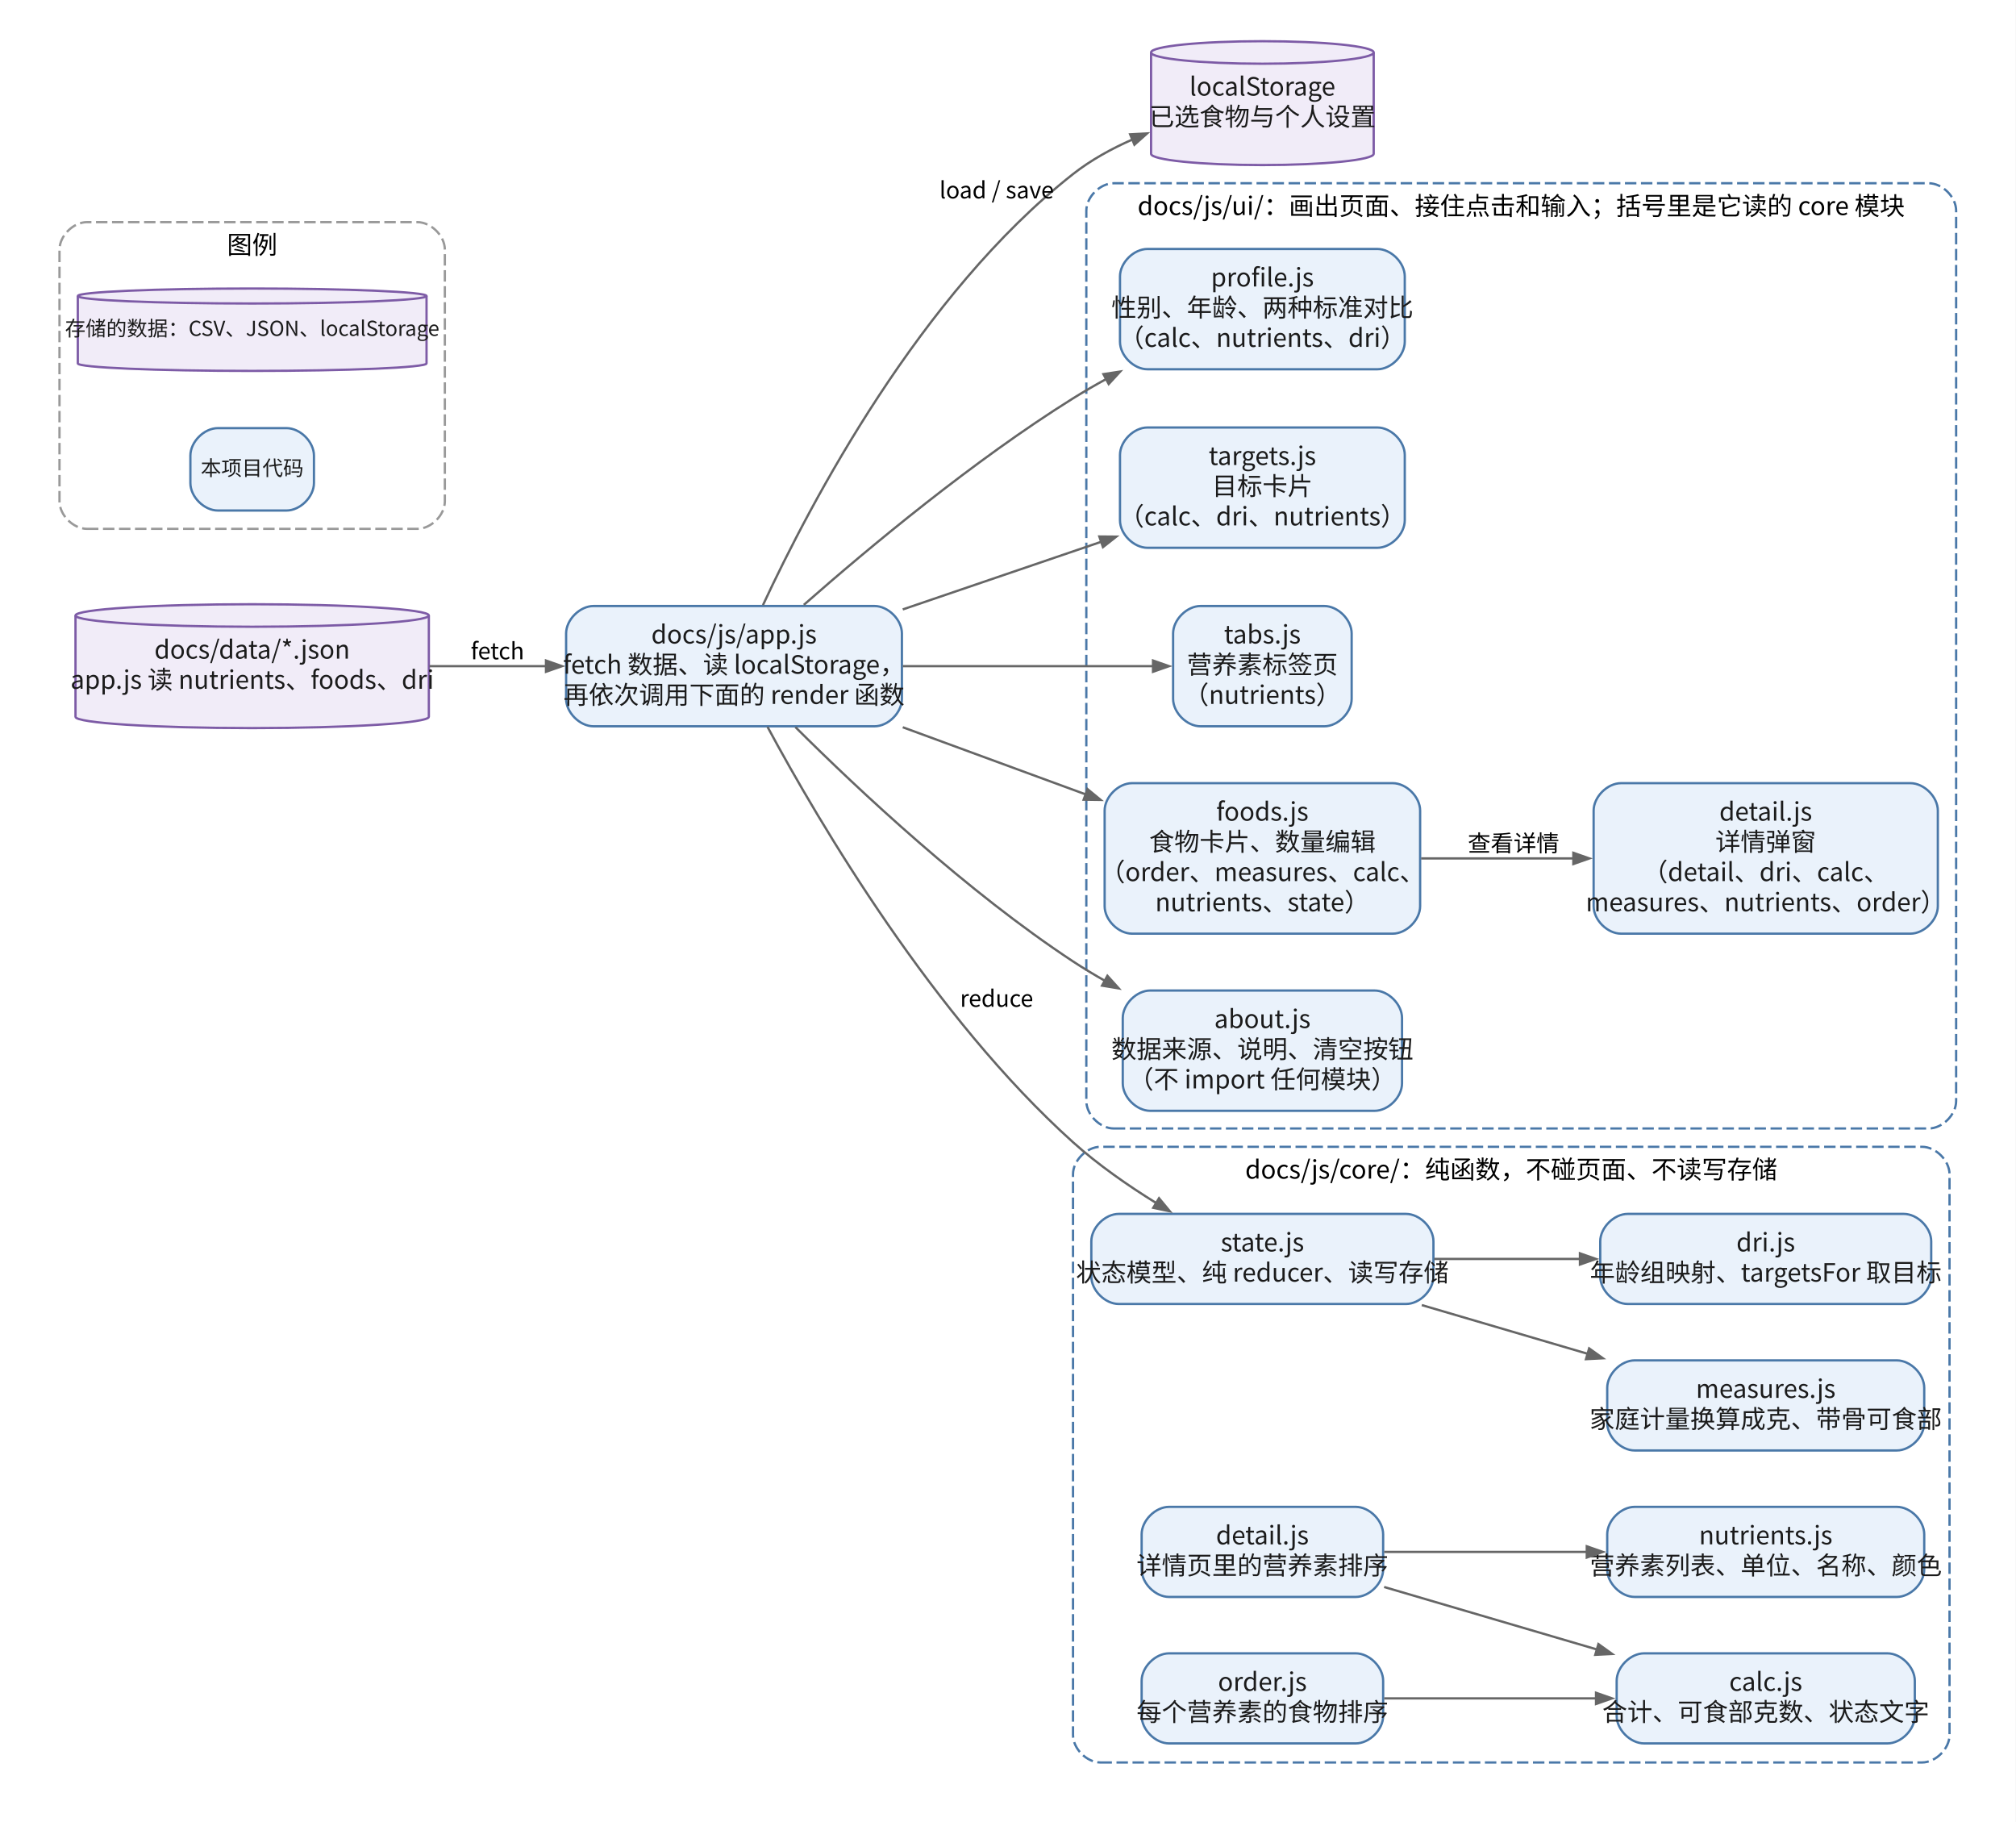
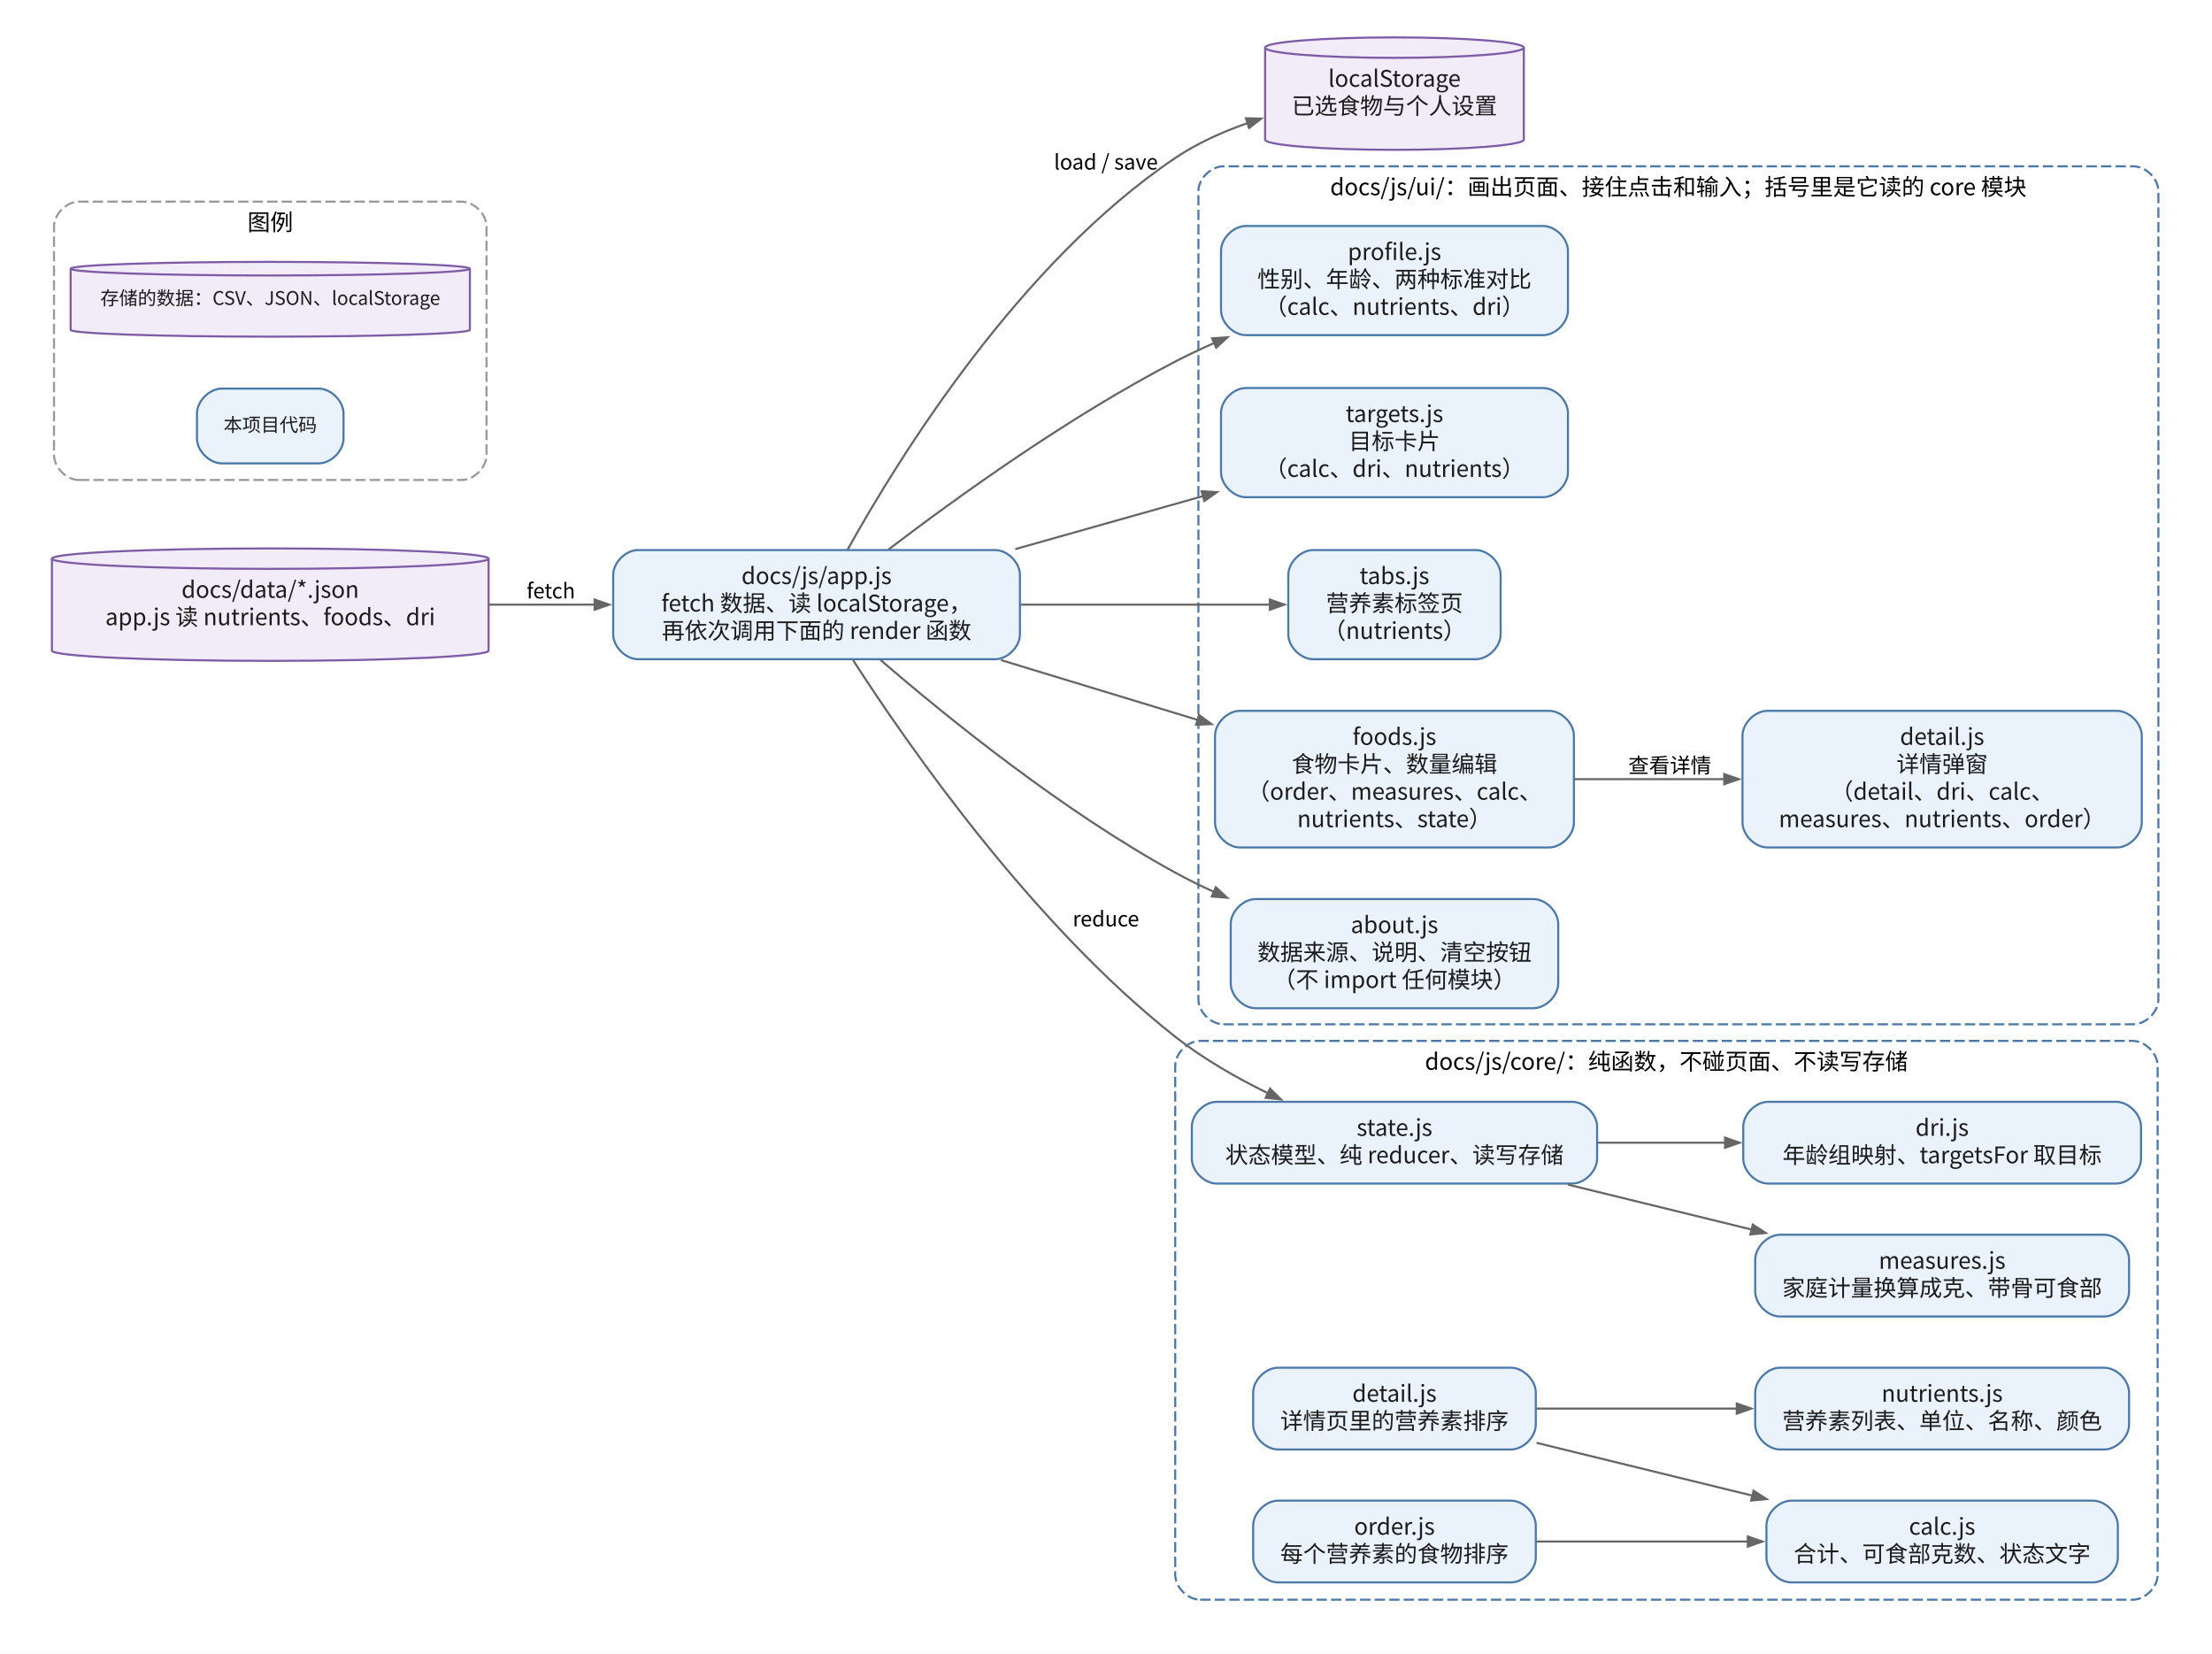
- <svg xmlns="http://www.w3.org/2000/svg" width="881pt" height="796pt" viewBox="0.00 0.00 881.00 796.00">
+ <svg xmlns="http://www.w3.org/2000/svg" width="1065pt" height="796pt" viewBox="0.00 0.00 1065.00 796.00">
  <g id="graph0" class="graph" transform="scale(1 1) rotate(0) translate(18 778.06)">
-     <polygon fill="white" stroke="none" points="-18,18 -18,-778.06 862.84,-778.06 862.84,18 -18,18" />
+     <polygon fill="white" stroke="none" points="-18,18 -18,-778.06 1047.19,-778.06 1047.19,18 -18,18" />
    <g id="clust1" class="cluster">
-       <path fill="white" stroke="#4a78a8" stroke-dasharray="5,2" d="M468.73,-285C468.73,-285 824.84,-285 824.84,-285 830.84,-285 836.84,-291 836.84,-297 836.84,-297 836.84,-686 836.84,-686 836.84,-692 830.84,-698 824.84,-698 824.84,-698 468.73,-698 468.73,-698 462.73,-698 456.73,-692 456.73,-686 456.73,-686 456.73,-297 456.73,-297 456.73,-291 462.73,-285 468.73,-285" />
-       <text xml:space="preserve" text-anchor="middle" x="646.78" y="-684.1" font-family="Noto Sans CJK SC" font-size="11.00">docs/js/ui/：画出页面、接住点击和输入；括号里是它读的 core 模块</text>
+       <path fill="white" stroke="#4a78a8" stroke-dasharray="5,2" d="M570.99,-285C570.99,-285 1009.19,-285 1009.19,-285 1015.19,-285 1021.19,-291 1021.19,-297 1021.19,-297 1021.19,-686 1021.19,-686 1021.19,-692 1015.19,-698 1009.19,-698 1009.19,-698 570.99,-698 570.99,-698 564.99,-698 558.99,-692 558.99,-686 558.99,-686 558.99,-297 558.99,-297 558.99,-291 564.99,-285 570.99,-285" />
+       <text xml:space="preserve" text-anchor="middle" x="790.09" y="-684.1" font-family="Noto Sans CJK SC" font-size="11.00">docs/js/ui/：画出页面、接住点击和输入；括号里是它读的 core 模块</text>
    </g>
    <g id="clust2" class="cluster">
-       <path fill="white" stroke="#4a78a8" stroke-dasharray="5,2" d="M462.91,-8C462.91,-8 821.95,-8 821.95,-8 827.95,-8 833.95,-14 833.95,-20 833.95,-20 833.95,-265 833.95,-265 833.95,-271 827.95,-277 821.95,-277 821.95,-277 462.91,-277 462.91,-277 456.91,-277 450.91,-271 450.91,-265 450.91,-265 450.91,-20 450.91,-20 450.91,-14 456.91,-8 462.91,-8" />
-       <text xml:space="preserve" text-anchor="middle" x="642.43" y="-263.1" font-family="Noto Sans CJK SC" font-size="11.00">docs/js/core/：纯函数，不碰页面、不读写存储</text>
+       <path fill="white" stroke="#4a78a8" stroke-dasharray="5,2" d="M559.83,-8C559.83,-8 1008.83,-8 1008.83,-8 1014.83,-8 1020.83,-14 1020.83,-20 1020.83,-20 1020.83,-265 1020.83,-265 1020.83,-271 1014.83,-277 1008.83,-277 1008.83,-277 559.83,-277 559.83,-277 553.83,-277 547.83,-271 547.83,-265 547.83,-265 547.83,-20 547.83,-20 547.83,-14 553.83,-8 559.83,-8" />
+       <text xml:space="preserve" text-anchor="middle" x="784.33" y="-263.1" font-family="Noto Sans CJK SC" font-size="11.00">docs/js/core/：纯函数，不碰页面、不读写存储</text>
    </g>
    <g id="clust3" class="cluster">
-       <path fill="white" stroke="#999999" stroke-dasharray="5,2" d="M20,-547C20,-547 164.4,-547 164.4,-547 170.4,-547 176.4,-553 176.4,-559 176.4,-559 176.4,-669 176.4,-669 176.4,-675 170.4,-681 164.4,-681 164.4,-681 20,-681 20,-681 14,-681 8,-675 8,-669 8,-669 8,-559 8,-559 8,-553 14,-547 20,-547" />
-       <text xml:space="preserve" text-anchor="middle" x="92.2" y="-667.1" font-family="Noto Sans CJK SC" font-size="11.00">图例</text>
+       <path fill="white" stroke="#999999" stroke-dasharray="5,2" d="M20,-547C20,-547 204.24,-547 204.24,-547 210.24,-547 216.24,-553 216.24,-559 216.24,-559 216.24,-669 216.24,-669 216.24,-675 210.24,-681 204.24,-681 204.24,-681 20,-681 20,-681 14,-681 8,-675 8,-669 8,-669 8,-559 8,-559 8,-553 14,-547 20,-547" />
+       <text xml:space="preserve" text-anchor="middle" x="112.12" y="-667.1" font-family="Noto Sans CJK SC" font-size="11.00">图例</text>
    </g>
    <g id="node1" class="node">
-       <path fill="#f1ecf8" stroke="#7d5ba6" d="M169.41,-509.14C169.41,-511.85 134.8,-514.06 92.2,-514.06 49.6,-514.06 14.99,-511.85 14.99,-509.14 14.99,-509.14 14.99,-464.86 14.99,-464.86 14.99,-462.15 49.6,-459.94 92.2,-459.94 134.8,-459.94 169.41,-462.15 169.41,-464.86 169.41,-464.86 169.41,-509.14 169.41,-509.14" />
-       <path fill="none" stroke="#7d5ba6" d="M169.41,-509.14C169.41,-506.43 134.8,-504.22 92.2,-504.22 49.6,-504.22 14.99,-506.43 14.99,-509.14" />
-       <text xml:space="preserve" text-anchor="middle" x="92.2" y="-490.3" font-family="Noto Sans CJK SC" font-size="11.00" fill="#1b1b1b">docs/data/*.json</text>
-       <text xml:space="preserve" text-anchor="middle" x="92.2" y="-477.1" font-family="Noto Sans CJK SC" font-size="11.00" fill="#1b1b1b">app.js 读 nutrients、foods、dri</text>
+       <path fill="#f1ecf8" stroke="#7d5ba6" d="M217.24,-509.14C217.24,-511.85 170.12,-514.06 112.12,-514.06 54.12,-514.06 7,-511.85 7,-509.14 7,-509.14 7,-464.86 7,-464.86 7,-462.15 54.12,-459.94 112.12,-459.94 170.12,-459.94 217.24,-462.15 217.24,-464.86 217.24,-464.86 217.24,-509.14 217.24,-509.14" />
+       <path fill="none" stroke="#7d5ba6" d="M217.24,-509.14C217.24,-506.43 170.12,-504.22 112.12,-504.22 54.12,-504.22 7,-506.43 7,-509.14" />
+       <text xml:space="preserve" text-anchor="middle" x="112.12" y="-490.3" font-family="Noto Sans CJK SC" font-size="11.00" fill="#1b1b1b">docs/data/*.json</text>
+       <text xml:space="preserve" text-anchor="middle" x="112.12" y="-477.1" font-family="Noto Sans CJK SC" font-size="11.00" fill="#1b1b1b">app.js 读 nutrients、foods、dri</text>
    </g>
    <g id="node2" class="node">
-       <path fill="#eaf2fb" stroke="#4a78a8" d="M364.14,-513.28C364.14,-513.28 241.39,-513.28 241.39,-513.28 235.39,-513.28 229.39,-507.28 229.39,-501.28 229.39,-501.28 229.39,-472.72 229.39,-472.72 229.39,-466.72 235.39,-460.72 241.39,-460.72 241.39,-460.72 364.14,-460.72 364.14,-460.72 370.14,-460.72 376.14,-466.72 376.14,-472.72 376.14,-472.72 376.14,-501.28 376.14,-501.28 376.14,-507.28 370.14,-513.28 364.14,-513.28" />
-       <text xml:space="preserve" text-anchor="middle" x="302.77" y="-496.9" font-family="Noto Sans CJK SC" font-size="11.00" fill="#1b1b1b">docs/js/app.js</text>
-       <text xml:space="preserve" text-anchor="middle" x="302.77" y="-483.7" font-family="Noto Sans CJK SC" font-size="11.00" fill="#1b1b1b">fetch 数据、读 localStorage，</text>
-       <text xml:space="preserve" text-anchor="middle" x="302.77" y="-470.5" font-family="Noto Sans CJK SC" font-size="11.00" fill="#1b1b1b">再依次调用下面的 render 函数</text>
+       <path fill="#eaf2fb" stroke="#4a78a8" d="M461.07,-513.28C461.07,-513.28 289.23,-513.28 289.23,-513.28 283.23,-513.28 277.23,-507.28 277.23,-501.28 277.23,-501.28 277.23,-472.72 277.23,-472.72 277.23,-466.72 283.23,-460.72 289.23,-460.72 289.23,-460.72 461.07,-460.72 461.07,-460.72 467.07,-460.72 473.07,-466.72 473.07,-472.72 473.07,-472.72 473.07,-501.28 473.07,-501.28 473.07,-507.28 467.07,-513.28 461.07,-513.28" />
+       <text xml:space="preserve" text-anchor="middle" x="375.15" y="-496.9" font-family="Noto Sans CJK SC" font-size="11.00" fill="#1b1b1b">docs/js/app.js</text>
+       <text xml:space="preserve" text-anchor="middle" x="375.15" y="-483.7" font-family="Noto Sans CJK SC" font-size="11.00" fill="#1b1b1b">fetch 数据、读 localStorage，</text>
+       <text xml:space="preserve" text-anchor="middle" x="375.15" y="-470.5" font-family="Noto Sans CJK SC" font-size="11.00" fill="#1b1b1b">再依次调用下面的 render 函数</text>
    </g>
    <g id="edge1" class="edge">
-       <path fill="none" stroke="#666666" d="M169.68,-487C186.36,-487 204.07,-487 220.92,-487" />
-       <polygon fill="#666666" stroke="#666666" points="220.6,-489.45 227.6,-487 220.6,-484.55 220.6,-489.45" />
-       <text xml:space="preserve" text-anchor="middle" x="199.4" y="-490" font-family="Noto Sans CJK SC" font-size="10.00">fetch</text>
+       <path fill="none" stroke="#666666" d="M217.41,-487C234.25,-487 251.7,-487 268.57,-487" />
+       <polygon fill="#666666" stroke="#666666" points="268.29,-489.45 275.29,-487 268.29,-484.55 268.29,-489.45" />
+       <text xml:space="preserve" text-anchor="middle" x="247.23" y="-490" font-family="Noto Sans CJK SC" font-size="10.00">fetch</text>
    </g>
    <g id="node3" class="node">
-       <path fill="#f1ecf8" stroke="#7d5ba6" d="M582.31,-755.14C582.31,-757.85 560.51,-760.06 533.67,-760.06 506.82,-760.06 485.02,-757.85 485.02,-755.14 485.02,-755.14 485.02,-710.86 485.02,-710.86 485.02,-708.15 506.82,-705.94 533.67,-705.94 560.51,-705.94 582.31,-708.15 582.31,-710.86 582.31,-710.86 582.31,-755.14 582.31,-755.14" />
-       <path fill="none" stroke="#7d5ba6" d="M582.31,-755.14C582.31,-752.43 560.51,-750.22 533.67,-750.22 506.82,-750.22 485.02,-752.43 485.02,-755.14" />
-       <text xml:space="preserve" text-anchor="middle" x="533.67" y="-736.3" font-family="Noto Sans CJK SC" font-size="11.00" fill="#1b1b1b">localStorage</text>
-       <text xml:space="preserve" text-anchor="middle" x="533.67" y="-723.1" font-family="Noto Sans CJK SC" font-size="11.00" fill="#1b1b1b">已选食物与个人设置</text>
+       <path fill="#f1ecf8" stroke="#7d5ba6" d="M715.67,-755.14C715.67,-757.85 687.75,-760.06 653.39,-760.06 619.02,-760.06 591.11,-757.85 591.11,-755.14 591.11,-755.14 591.11,-710.86 591.11,-710.86 591.11,-708.15 619.02,-705.94 653.39,-705.94 687.75,-705.94 715.67,-708.15 715.67,-710.86 715.67,-710.86 715.67,-755.14 715.67,-755.14" />
+       <path fill="none" stroke="#7d5ba6" d="M715.67,-755.14C715.67,-752.43 687.75,-750.22 653.39,-750.22 619.02,-750.22 591.11,-752.43 591.11,-755.14" />
+       <text xml:space="preserve" text-anchor="middle" x="653.39" y="-736.3" font-family="Noto Sans CJK SC" font-size="11.00" fill="#1b1b1b">localStorage</text>
+       <text xml:space="preserve" text-anchor="middle" x="653.39" y="-723.1" font-family="Noto Sans CJK SC" font-size="11.00" fill="#1b1b1b">已选食物与个人设置</text>
    </g>
    <g id="edge2" class="edge">
-       <path fill="none" stroke="#666666" d="M315.42,-513.68C336.3,-558.6 384.25,-649.57 450.91,-702 458.64,-708.09 467.71,-713.08 476.93,-717.14" />
-       <polygon fill="#666666" stroke="#666666" points="475.88,-719.36 483.29,-719.76 477.75,-714.83 475.88,-719.36" />
-       <text xml:space="preserve" text-anchor="middle" x="417.53" y="-691.38" font-family="Noto Sans CJK SC" font-size="10.00">load / save</text>
+       <path fill="none" stroke="#666666" d="M390.08,-513.47C415.36,-558.91 473.14,-651.71 547.83,-702 558.33,-709.07 570.48,-714.56 582.69,-718.82" />
+       <polygon fill="#666666" stroke="#666666" points="581.86,-721.12 589.28,-720.97 583.38,-716.46 581.86,-721.12" />
+       <text xml:space="preserve" text-anchor="middle" x="514.45" y="-696.44" font-family="Noto Sans CJK SC" font-size="10.00">load / save</text>
    </g>
    <g id="node4" class="node">
-       <path fill="#eaf2fb" stroke="#4a78a8" d="M583.89,-669.28C583.89,-669.28 483.44,-669.28 483.44,-669.28 477.44,-669.28 471.44,-663.28 471.44,-657.28 471.44,-657.28 471.44,-628.72 471.44,-628.72 471.44,-622.72 477.44,-616.72 483.44,-616.72 483.44,-616.72 583.89,-616.72 583.89,-616.72 589.89,-616.72 595.89,-622.72 595.89,-628.72 595.89,-628.72 595.89,-657.28 595.89,-657.28 595.89,-663.28 589.89,-669.28 583.89,-669.28" />
-       <text xml:space="preserve" text-anchor="middle" x="533.67" y="-652.9" font-family="Noto Sans CJK SC" font-size="11.00" fill="#1b1b1b">profile.js</text>
-       <text xml:space="preserve" text-anchor="middle" x="533.67" y="-639.7" font-family="Noto Sans CJK SC" font-size="11.00" fill="#1b1b1b">性别、年龄、两种标准对比</text>
-       <text xml:space="preserve" text-anchor="middle" x="533.67" y="-626.5" font-family="Noto Sans CJK SC" font-size="11.00" fill="#1b1b1b">（calc、nutrients、dri）</text>
+       <path fill="#eaf2fb" stroke="#4a78a8" d="M724.91,-669.28C724.91,-669.28 581.87,-669.28 581.87,-669.28 575.87,-669.28 569.87,-663.28 569.87,-657.28 569.87,-657.28 569.87,-628.72 569.87,-628.72 569.87,-622.72 575.87,-616.72 581.87,-616.72 581.87,-616.72 724.91,-616.72 724.91,-616.72 730.91,-616.72 736.91,-622.72 736.91,-628.72 736.91,-628.72 736.91,-657.28 736.91,-657.28 736.91,-663.28 730.91,-669.28 724.91,-669.28" />
+       <text xml:space="preserve" text-anchor="middle" x="653.39" y="-652.9" font-family="Noto Sans CJK SC" font-size="11.00" fill="#1b1b1b">profile.js</text>
+       <text xml:space="preserve" text-anchor="middle" x="653.39" y="-639.7" font-family="Noto Sans CJK SC" font-size="11.00" fill="#1b1b1b">性别、年龄、两种标准对比</text>
+       <text xml:space="preserve" text-anchor="middle" x="653.39" y="-626.5" font-family="Noto Sans CJK SC" font-size="11.00" fill="#1b1b1b">（calc、nutrients、dri）</text>
    </g>
    <g id="edge3" class="edge">
-       <path fill="none" stroke="#666666" d="M333.27,-513.78C361.96,-539 407.45,-576.85 450.91,-604 455.57,-606.91 460.48,-609.75 465.48,-612.49" />
-       <polygon fill="#666666" stroke="#666666" points="464.2,-614.59 471.53,-615.72 466.51,-610.26 464.2,-614.59" />
+       <path fill="none" stroke="#666666" d="M409.79,-513.55C443.34,-539.13 497.06,-577.72 547.83,-604 553.89,-607.14 560.26,-610.15 566.74,-613.01" />
+       <polygon fill="#666666" stroke="#666666" points="565.6,-615.19 573,-615.7 567.54,-610.68 565.6,-615.19" />
    </g>
    <g id="node5" class="node">
-       <path fill="#eaf2fb" stroke="#4a78a8" d="M583.89,-591.28C583.89,-591.28 483.44,-591.28 483.44,-591.28 477.44,-591.28 471.44,-585.28 471.44,-579.28 471.44,-579.28 471.44,-550.72 471.44,-550.72 471.44,-544.72 477.44,-538.72 483.44,-538.72 483.44,-538.72 583.89,-538.72 583.89,-538.72 589.89,-538.72 595.89,-544.72 595.89,-550.72 595.89,-550.72 595.89,-579.28 595.89,-579.28 595.89,-585.28 589.89,-591.28 583.89,-591.28" />
-       <text xml:space="preserve" text-anchor="middle" x="533.67" y="-574.9" font-family="Noto Sans CJK SC" font-size="11.00" fill="#1b1b1b">targets.js</text>
-       <text xml:space="preserve" text-anchor="middle" x="533.67" y="-561.7" font-family="Noto Sans CJK SC" font-size="11.00" fill="#1b1b1b">目标卡片</text>
-       <text xml:space="preserve" text-anchor="middle" x="533.67" y="-548.5" font-family="Noto Sans CJK SC" font-size="11.00" fill="#1b1b1b">（calc、dri、nutrients）</text>
+       <path fill="#eaf2fb" stroke="#4a78a8" d="M724.91,-591.28C724.91,-591.28 581.87,-591.28 581.87,-591.28 575.87,-591.28 569.87,-585.28 569.87,-579.28 569.87,-579.28 569.87,-550.72 569.87,-550.72 569.87,-544.72 575.87,-538.72 581.87,-538.72 581.87,-538.72 724.91,-538.72 724.91,-538.72 730.91,-538.72 736.91,-544.72 736.91,-550.72 736.91,-550.72 736.91,-579.28 736.91,-579.28 736.91,-585.28 730.91,-591.28 724.91,-591.28" />
+       <text xml:space="preserve" text-anchor="middle" x="653.39" y="-574.9" font-family="Noto Sans CJK SC" font-size="11.00" fill="#1b1b1b">targets.js</text>
+       <text xml:space="preserve" text-anchor="middle" x="653.39" y="-561.7" font-family="Noto Sans CJK SC" font-size="11.00" fill="#1b1b1b">目标卡片</text>
+       <text xml:space="preserve" text-anchor="middle" x="653.39" y="-548.5" font-family="Noto Sans CJK SC" font-size="11.00" fill="#1b1b1b">（calc、dri、nutrients）</text>
    </g>
    <g id="edge4" class="edge">
-       <path fill="none" stroke="#666666" d="M376.51,-511.79C404.27,-521.25 435.82,-532 463.26,-541.35" />
-       <polygon fill="#666666" stroke="#666666" points="462.41,-543.65 469.83,-543.59 464,-539.01 462.41,-543.65" />
+       <path fill="none" stroke="#666666" d="M470.83,-513.73C500.09,-522 532.26,-531.08 561.28,-539.27" />
+       <polygon fill="#666666" stroke="#666666" points="560.51,-541.6 567.92,-541.15 561.85,-536.89 560.51,-541.6" />
    </g>
    <g id="node6" class="node">
-       <path fill="#eaf2fb" stroke="#4a78a8" d="M560.68,-513.28C560.68,-513.28 506.65,-513.28 506.65,-513.28 500.65,-513.28 494.65,-507.28 494.65,-501.28 494.65,-501.28 494.65,-472.72 494.65,-472.72 494.65,-466.72 500.65,-460.72 506.65,-460.72 506.65,-460.72 560.68,-460.72 560.68,-460.72 566.68,-460.72 572.68,-466.72 572.68,-472.72 572.68,-472.72 572.68,-501.28 572.68,-501.28 572.68,-507.28 566.68,-513.28 560.68,-513.28" />
-       <text xml:space="preserve" text-anchor="middle" x="533.67" y="-496.9" font-family="Noto Sans CJK SC" font-size="11.00" fill="#1b1b1b">tabs.js</text>
-       <text xml:space="preserve" text-anchor="middle" x="533.67" y="-483.7" font-family="Noto Sans CJK SC" font-size="11.00" fill="#1b1b1b">营养素标签页</text>
-       <text xml:space="preserve" text-anchor="middle" x="533.67" y="-470.5" font-family="Noto Sans CJK SC" font-size="11.00" fill="#1b1b1b">（nutrients）</text>
+       <path fill="#eaf2fb" stroke="#4a78a8" d="M692.51,-513.28C692.51,-513.28 614.27,-513.28 614.27,-513.28 608.27,-513.28 602.27,-507.28 602.27,-501.28 602.27,-501.28 602.27,-472.72 602.27,-472.72 602.27,-466.72 608.27,-460.72 614.27,-460.72 614.27,-460.72 692.51,-460.72 692.51,-460.72 698.51,-460.72 704.51,-466.72 704.51,-472.72 704.51,-472.72 704.51,-501.28 704.51,-501.28 704.51,-507.28 698.51,-513.28 692.51,-513.28" />
+       <text xml:space="preserve" text-anchor="middle" x="653.39" y="-496.9" font-family="Noto Sans CJK SC" font-size="11.00" fill="#1b1b1b">tabs.js</text>
+       <text xml:space="preserve" text-anchor="middle" x="653.39" y="-483.7" font-family="Noto Sans CJK SC" font-size="11.00" fill="#1b1b1b">营养素标签页</text>
+       <text xml:space="preserve" text-anchor="middle" x="653.39" y="-470.5" font-family="Noto Sans CJK SC" font-size="11.00" fill="#1b1b1b">（nutrients）</text>
    </g>
    <g id="edge5" class="edge">
-       <path fill="none" stroke="#666666" d="M376.51,-487C412.44,-487 454.72,-487 486.22,-487" />
-       <polygon fill="#666666" stroke="#666666" points="485.88,-489.45 492.88,-487 485.88,-484.55 485.88,-489.45" />
+       <path fill="none" stroke="#666666" d="M473.54,-487C513.66,-487 558.82,-487 593.72,-487" />
+       <polygon fill="#666666" stroke="#666666" points="593.4,-489.45 600.4,-487 593.4,-484.55 593.4,-489.45" />
    </g>
    <g id="node7" class="node">
-       <path fill="#eaf2fb" stroke="#4a78a8" d="M590.6,-435.88C590.6,-435.88 476.73,-435.88 476.73,-435.88 470.73,-435.88 464.73,-429.88 464.73,-423.88 464.73,-423.88 464.73,-382.12 464.73,-382.12 464.73,-376.12 470.73,-370.12 476.73,-370.12 476.73,-370.12 590.6,-370.12 590.6,-370.12 596.6,-370.12 602.6,-376.12 602.6,-382.12 602.6,-382.12 602.6,-423.88 602.6,-423.88 602.6,-429.88 596.6,-435.88 590.6,-435.88" />
-       <text xml:space="preserve" text-anchor="middle" x="533.67" y="-419.5" font-family="Noto Sans CJK SC" font-size="11.00" fill="#1b1b1b">foods.js</text>
-       <text xml:space="preserve" text-anchor="middle" x="533.67" y="-406.3" font-family="Noto Sans CJK SC" font-size="11.00" fill="#1b1b1b">食物卡片、数量编辑</text>
-       <text xml:space="preserve" text-anchor="middle" x="533.67" y="-393.1" font-family="Noto Sans CJK SC" font-size="11.00" fill="#1b1b1b">（order、measures、calc、</text>
-       <text xml:space="preserve" text-anchor="middle" x="533.67" y="-379.9" font-family="Noto Sans CJK SC" font-size="11.00" fill="#1b1b1b">nutrients、state）</text>
+       <path fill="#eaf2fb" stroke="#4a78a8" d="M727.79,-435.88C727.79,-435.88 578.99,-435.88 578.99,-435.88 572.99,-435.88 566.99,-429.88 566.99,-423.88 566.99,-423.88 566.99,-382.12 566.99,-382.12 566.99,-376.12 572.99,-370.12 578.99,-370.12 578.99,-370.12 727.79,-370.12 727.79,-370.12 733.79,-370.12 739.79,-376.12 739.79,-382.12 739.79,-382.12 739.79,-423.88 739.79,-423.88 739.79,-429.88 733.79,-435.88 727.79,-435.88" />
+       <text xml:space="preserve" text-anchor="middle" x="653.39" y="-419.5" font-family="Noto Sans CJK SC" font-size="11.00" fill="#1b1b1b">foods.js</text>
+       <text xml:space="preserve" text-anchor="middle" x="653.39" y="-406.3" font-family="Noto Sans CJK SC" font-size="11.00" fill="#1b1b1b">食物卡片、数量编辑</text>
+       <text xml:space="preserve" text-anchor="middle" x="653.39" y="-393.1" font-family="Noto Sans CJK SC" font-size="11.00" fill="#1b1b1b">（order、measures、calc、</text>
+       <text xml:space="preserve" text-anchor="middle" x="653.39" y="-379.9" font-family="Noto Sans CJK SC" font-size="11.00" fill="#1b1b1b">nutrients、state）</text>
    </g>
    <g id="edge6" class="edge">
-       <path fill="none" stroke="#666666" d="M376.51,-460.31C402.01,-450.95 430.72,-440.41 456.5,-430.95" />
-       <polygon fill="#666666" stroke="#666666" points="457.25,-433.28 462.98,-428.57 455.56,-428.68 457.25,-433.28" />
+       <path fill="none" stroke="#666666" d="M463.93,-460.31C494.1,-451.13 527.97,-440.83 558.6,-431.52" />
+       <polygon fill="#666666" stroke="#666666" points="559.29,-433.87 565.27,-429.49 557.86,-429.18 559.29,-433.87" />
    </g>
    <g id="node9" class="node">
-       <path fill="#eaf2fb" stroke="#4a78a8" d="M582.69,-345.28C582.69,-345.28 484.65,-345.28 484.65,-345.28 478.65,-345.28 472.65,-339.28 472.65,-333.28 472.65,-333.28 472.65,-304.72 472.65,-304.72 472.65,-298.72 478.65,-292.72 484.65,-292.72 484.65,-292.72 582.69,-292.72 582.69,-292.72 588.69,-292.72 594.69,-298.72 594.69,-304.72 594.69,-304.72 594.69,-333.28 594.69,-333.28 594.69,-339.28 588.69,-345.28 582.69,-345.28" />
-       <text xml:space="preserve" text-anchor="middle" x="533.67" y="-328.9" font-family="Noto Sans CJK SC" font-size="11.00" fill="#1b1b1b">about.js</text>
-       <text xml:space="preserve" text-anchor="middle" x="533.67" y="-315.7" font-family="Noto Sans CJK SC" font-size="11.00" fill="#1b1b1b">数据来源、说明、清空按钮</text>
-       <text xml:space="preserve" text-anchor="middle" x="533.67" y="-302.5" font-family="Noto Sans CJK SC" font-size="11.00" fill="#1b1b1b">（不 import 任何模块）</text>
+       <path fill="#eaf2fb" stroke="#4a78a8" d="M720.23,-345.28C720.23,-345.28 586.55,-345.28 586.55,-345.28 580.55,-345.28 574.55,-339.28 574.55,-333.28 574.55,-333.28 574.55,-304.72 574.55,-304.72 574.55,-298.72 580.55,-292.72 586.55,-292.72 586.55,-292.72 720.23,-292.72 720.23,-292.72 726.23,-292.72 732.23,-298.72 732.23,-304.72 732.23,-304.72 732.23,-333.28 732.23,-333.28 732.23,-339.28 726.23,-345.28 720.23,-345.28" />
+       <text xml:space="preserve" text-anchor="middle" x="653.39" y="-328.9" font-family="Noto Sans CJK SC" font-size="11.00" fill="#1b1b1b">about.js</text>
+       <text xml:space="preserve" text-anchor="middle" x="653.39" y="-315.7" font-family="Noto Sans CJK SC" font-size="11.00" fill="#1b1b1b">数据来源、说明、清空按钮</text>
+       <text xml:space="preserve" text-anchor="middle" x="653.39" y="-302.5" font-family="Noto Sans CJK SC" font-size="11.00" fill="#1b1b1b">（不 import 任何模块）</text>
    </g>
    <g id="edge7" class="edge">
-       <path fill="none" stroke="#666666" d="M329.61,-460.36C357.66,-432.43 404.66,-388.46 450.91,-358 455.41,-355.04 460.17,-352.17 465.04,-349.42" />
-       <polygon fill="#666666" stroke="#666666" points="465.94,-351.72 470.91,-346.21 463.59,-347.42 465.94,-351.72" />
+       <path fill="none" stroke="#666666" d="M405.95,-460.37C438.82,-432.04 494.19,-387.35 547.83,-358 553.81,-354.72 560.13,-351.61 566.58,-348.68" />
+       <polygon fill="#666666" stroke="#666666" points="567.39,-351 572.81,-345.93 565.41,-346.52 567.39,-351" />
    </g>
    <g id="node16" class="node">
-       <path fill="#eaf2fb" stroke="#4a78a8" d="M596.42,-247.68C596.42,-247.68 470.91,-247.68 470.91,-247.68 464.91,-247.68 458.91,-241.68 458.91,-235.68 458.91,-235.68 458.91,-220.32 458.91,-220.32 458.91,-214.32 464.91,-208.32 470.91,-208.32 470.91,-208.32 596.42,-208.32 596.42,-208.32 602.42,-208.32 608.42,-214.32 608.42,-220.32 608.42,-220.32 608.42,-235.68 608.42,-235.68 608.42,-241.68 602.42,-247.68 596.42,-247.68" />
-       <text xml:space="preserve" text-anchor="middle" x="533.67" y="-231.3" font-family="Noto Sans CJK SC" font-size="11.00" fill="#1b1b1b">state.js</text>
-       <text xml:space="preserve" text-anchor="middle" x="533.67" y="-218.1" font-family="Noto Sans CJK SC" font-size="11.00" fill="#1b1b1b">状态模型、纯 reducer、读写存储</text>
+       <path fill="#eaf2fb" stroke="#4a78a8" d="M738.95,-247.68C738.95,-247.68 567.83,-247.68 567.83,-247.68 561.83,-247.68 555.83,-241.68 555.83,-235.68 555.83,-235.68 555.83,-220.32 555.83,-220.32 555.83,-214.32 561.83,-208.32 567.83,-208.32 567.83,-208.32 738.95,-208.32 738.95,-208.32 744.95,-208.32 750.95,-214.32 750.95,-220.32 750.95,-220.32 750.95,-235.68 750.95,-235.68 750.95,-241.68 744.95,-247.68 738.95,-247.68" />
+       <text xml:space="preserve" text-anchor="middle" x="653.39" y="-231.3" font-family="Noto Sans CJK SC" font-size="11.00" fill="#1b1b1b">state.js</text>
+       <text xml:space="preserve" text-anchor="middle" x="653.39" y="-218.1" font-family="Noto Sans CJK SC" font-size="11.00" fill="#1b1b1b">状态模型、纯 reducer、读写存储</text>
    </g>
    <g id="edge9" class="edge">
-       <path fill="none" stroke="#666666" d="M317.4,-460.5C340.31,-417.97 390.06,-333.71 450.91,-279 461.83,-269.18 474.87,-260.1 487.3,-252.41" />
-       <polygon fill="#666666" stroke="#666666" points="488.5,-254.54 493.23,-248.82 485.97,-250.35 488.5,-254.54" />
-       <text xml:space="preserve" text-anchor="middle" x="417.53" y="-338.17" font-family="Noto Sans CJK SC" font-size="10.00">reduce</text>
+       <path fill="none" stroke="#666666" d="M392.74,-460.25C420.43,-417.36 479.79,-332.61 547.83,-279 561.26,-268.42 577.24,-259.26 592.61,-251.74" />
+       <polygon fill="#666666" stroke="#666666" points="593.46,-254.05 598.73,-248.83 591.36,-249.62 593.46,-254.05" />
+       <text xml:space="preserve" text-anchor="middle" x="514.45" y="-332.12" font-family="Noto Sans CJK SC" font-size="10.00">reduce</text>
    </g>
    <g id="node8" class="node">
-       <path fill="#eaf2fb" stroke="#4a78a8" d="M816.84,-435.88C816.84,-435.88 690.42,-435.88 690.42,-435.88 684.42,-435.88 678.42,-429.88 678.42,-423.88 678.42,-423.88 678.42,-382.12 678.42,-382.12 678.42,-376.12 684.42,-370.12 690.42,-370.12 690.42,-370.12 816.84,-370.12 816.84,-370.12 822.84,-370.12 828.84,-376.12 828.84,-382.12 828.84,-382.12 828.84,-423.88 828.84,-423.88 828.84,-429.88 822.84,-435.88 816.84,-435.88" />
-       <text xml:space="preserve" text-anchor="middle" x="753.63" y="-419.5" font-family="Noto Sans CJK SC" font-size="11.00" fill="#1b1b1b">detail.js</text>
-       <text xml:space="preserve" text-anchor="middle" x="753.63" y="-406.3" font-family="Noto Sans CJK SC" font-size="11.00" fill="#1b1b1b">详情弹窗</text>
-       <text xml:space="preserve" text-anchor="middle" x="753.63" y="-393.1" font-family="Noto Sans CJK SC" font-size="11.00" fill="#1b1b1b">（detail、dri、calc、</text>
-       <text xml:space="preserve" text-anchor="middle" x="753.63" y="-379.9" font-family="Noto Sans CJK SC" font-size="11.00" fill="#1b1b1b">measures、nutrients、order）</text>
+       <path fill="#eaf2fb" stroke="#4a78a8" d="M1001.19,-435.88C1001.19,-435.88 832.95,-435.88 832.95,-435.88 826.95,-435.88 820.95,-429.88 820.95,-423.88 820.95,-423.88 820.95,-382.12 820.95,-382.12 820.95,-376.12 826.95,-370.12 832.95,-370.12 832.95,-370.12 1001.19,-370.12 1001.19,-370.12 1007.19,-370.12 1013.19,-376.12 1013.19,-382.12 1013.19,-382.12 1013.19,-423.88 1013.19,-423.88 1013.19,-429.88 1007.19,-435.88 1001.19,-435.88" />
+       <text xml:space="preserve" text-anchor="middle" x="917.07" y="-419.5" font-family="Noto Sans CJK SC" font-size="11.00" fill="#1b1b1b">detail.js</text>
+       <text xml:space="preserve" text-anchor="middle" x="917.07" y="-406.3" font-family="Noto Sans CJK SC" font-size="11.00" fill="#1b1b1b">详情弹窗</text>
+       <text xml:space="preserve" text-anchor="middle" x="917.07" y="-393.1" font-family="Noto Sans CJK SC" font-size="11.00" fill="#1b1b1b">（detail、dri、calc、</text>
+       <text xml:space="preserve" text-anchor="middle" x="917.07" y="-379.9" font-family="Noto Sans CJK SC" font-size="11.00" fill="#1b1b1b">measures、nutrients、order）</text>
    </g>
    <g id="edge8" class="edge">
-       <path fill="none" stroke="#666666" d="M603.03,-403C624.18,-403 647.7,-403 669.72,-403" />
-       <polygon fill="#666666" stroke="#666666" points="669.56,-405.45 676.56,-403 669.56,-400.55 669.56,-405.45" />
-       <text xml:space="preserve" text-anchor="middle" x="643.42" y="-406" font-family="Noto Sans CJK SC" font-size="10.00">查看详情</text>
+       <path fill="none" stroke="#666666" d="M740.07,-403C763.14,-403 788.34,-403 812.28,-403" />
+       <polygon fill="#666666" stroke="#666666" points="812.17,-405.45 819.17,-403 812.17,-400.55 812.17,-405.45" />
+       <text xml:space="preserve" text-anchor="middle" x="785.95" y="-406" font-family="Noto Sans CJK SC" font-size="10.00">查看详情</text>
    </g>
    <g id="node10" class="node">
-       <path fill="#eaf2fb" stroke="#4a78a8" d="M810.9,-119.68C810.9,-119.68 696.36,-119.68 696.36,-119.68 690.36,-119.68 684.36,-113.68 684.36,-107.68 684.36,-107.68 684.36,-92.32 684.36,-92.32 684.36,-86.32 690.36,-80.32 696.36,-80.32 696.36,-80.32 810.9,-80.32 810.9,-80.32 816.9,-80.32 822.9,-86.32 822.9,-92.32 822.9,-92.32 822.9,-107.68 822.9,-107.68 822.9,-113.68 816.9,-119.68 810.9,-119.68" />
-       <text xml:space="preserve" text-anchor="middle" x="753.63" y="-103.3" font-family="Noto Sans CJK SC" font-size="11.00" fill="#1b1b1b">nutrients.js</text>
-       <text xml:space="preserve" text-anchor="middle" x="753.63" y="-90.1" font-family="Noto Sans CJK SC" font-size="11.00" fill="#1b1b1b">营养素列表、单位、名称、颜色</text>
+       <path fill="#eaf2fb" stroke="#4a78a8" d="M995.07,-119.68C995.07,-119.68 839.07,-119.68 839.07,-119.68 833.07,-119.68 827.07,-113.68 827.07,-107.68 827.07,-107.68 827.07,-92.32 827.07,-92.32 827.07,-86.32 833.07,-80.32 839.07,-80.32 839.07,-80.32 995.07,-80.32 995.07,-80.32 1001.07,-80.32 1007.07,-86.32 1007.07,-92.32 1007.07,-92.32 1007.07,-107.68 1007.07,-107.68 1007.07,-113.68 1001.07,-119.68 995.07,-119.68" />
+       <text xml:space="preserve" text-anchor="middle" x="917.07" y="-103.3" font-family="Noto Sans CJK SC" font-size="11.00" fill="#1b1b1b">nutrients.js</text>
+       <text xml:space="preserve" text-anchor="middle" x="917.07" y="-90.1" font-family="Noto Sans CJK SC" font-size="11.00" fill="#1b1b1b">营养素列表、单位、名称、颜色</text>
    </g>
    <g id="node11" class="node">
-       <path fill="#eaf2fb" stroke="#4a78a8" d="M813.95,-247.68C813.95,-247.68 693.31,-247.68 693.31,-247.68 687.31,-247.68 681.31,-241.68 681.31,-235.68 681.31,-235.68 681.31,-220.32 681.31,-220.32 681.31,-214.32 687.31,-208.32 693.31,-208.32 693.31,-208.32 813.95,-208.32 813.95,-208.32 819.95,-208.32 825.95,-214.32 825.95,-220.32 825.95,-220.32 825.95,-235.68 825.95,-235.68 825.95,-241.68 819.95,-247.68 813.95,-247.68" />
-       <text xml:space="preserve" text-anchor="middle" x="753.63" y="-231.3" font-family="Noto Sans CJK SC" font-size="11.00" fill="#1b1b1b">dri.js</text>
-       <text xml:space="preserve" text-anchor="middle" x="753.63" y="-218.1" font-family="Noto Sans CJK SC" font-size="11.00" fill="#1b1b1b">年龄组映射、targetsFor 取目标</text>
+       <path fill="#eaf2fb" stroke="#4a78a8" d="M1000.83,-247.68C1000.83,-247.68 833.31,-247.68 833.31,-247.68 827.31,-247.68 821.31,-241.68 821.31,-235.68 821.31,-235.68 821.31,-220.32 821.31,-220.32 821.31,-214.32 827.31,-208.32 833.31,-208.32 833.31,-208.32 1000.83,-208.32 1000.83,-208.32 1006.83,-208.32 1012.83,-214.32 1012.83,-220.32 1012.83,-220.32 1012.83,-235.68 1012.83,-235.68 1012.83,-241.68 1006.83,-247.68 1000.83,-247.68" />
+       <text xml:space="preserve" text-anchor="middle" x="917.07" y="-231.3" font-family="Noto Sans CJK SC" font-size="11.00" fill="#1b1b1b">dri.js</text>
+       <text xml:space="preserve" text-anchor="middle" x="917.07" y="-218.1" font-family="Noto Sans CJK SC" font-size="11.00" fill="#1b1b1b">年龄组映射、targetsFor 取目标</text>
    </g>
    <g id="node12" class="node">
-       <path fill="#eaf2fb" stroke="#4a78a8" d="M806.78,-55.68C806.78,-55.68 700.49,-55.68 700.49,-55.68 694.49,-55.68 688.49,-49.68 688.49,-43.68 688.49,-43.68 688.49,-28.32 688.49,-28.32 688.49,-22.32 694.49,-16.32 700.49,-16.32 700.49,-16.32 806.78,-16.32 806.78,-16.32 812.78,-16.32 818.78,-22.32 818.78,-28.32 818.78,-28.32 818.78,-43.68 818.78,-43.68 818.78,-49.68 812.78,-55.68 806.78,-55.68" />
-       <text xml:space="preserve" text-anchor="middle" x="753.63" y="-39.3" font-family="Noto Sans CJK SC" font-size="11.00" fill="#1b1b1b">calc.js</text>
-       <text xml:space="preserve" text-anchor="middle" x="753.63" y="-26.1" font-family="Noto Sans CJK SC" font-size="11.00" fill="#1b1b1b">合计、可食部克数、状态文字</text>
+       <path fill="#eaf2fb" stroke="#4a78a8" d="M989.67,-55.68C989.67,-55.68 844.47,-55.68 844.47,-55.68 838.47,-55.68 832.47,-49.68 832.47,-43.68 832.47,-43.68 832.47,-28.32 832.47,-28.32 832.47,-22.32 838.47,-16.32 844.47,-16.32 844.47,-16.32 989.67,-16.32 989.67,-16.32 995.67,-16.32 1001.67,-22.32 1001.67,-28.32 1001.67,-28.32 1001.67,-43.68 1001.67,-43.68 1001.67,-49.68 995.67,-55.68 989.67,-55.68" />
+       <text xml:space="preserve" text-anchor="middle" x="917.07" y="-39.3" font-family="Noto Sans CJK SC" font-size="11.00" fill="#1b1b1b">calc.js</text>
+       <text xml:space="preserve" text-anchor="middle" x="917.07" y="-26.1" font-family="Noto Sans CJK SC" font-size="11.00" fill="#1b1b1b">合计、可食部克数、状态文字</text>
    </g>
    <g id="node13" class="node">
-       <path fill="#eaf2fb" stroke="#4a78a8" d="M574.44,-55.68C574.44,-55.68 492.9,-55.68 492.9,-55.68 486.9,-55.68 480.9,-49.68 480.9,-43.68 480.9,-43.68 480.9,-28.32 480.9,-28.32 480.9,-22.32 486.9,-16.32 492.9,-16.32 492.9,-16.32 574.44,-16.32 574.44,-16.32 580.44,-16.32 586.44,-22.32 586.44,-28.32 586.44,-28.32 586.44,-43.68 586.44,-43.68 586.44,-49.68 580.44,-55.68 574.44,-55.68" />
-       <text xml:space="preserve" text-anchor="middle" x="533.67" y="-39.3" font-family="Noto Sans CJK SC" font-size="11.00" fill="#1b1b1b">order.js</text>
-       <text xml:space="preserve" text-anchor="middle" x="533.67" y="-26.1" font-family="Noto Sans CJK SC" font-size="11.00" fill="#1b1b1b">每个营养素的食物排序</text>
+       <path fill="#eaf2fb" stroke="#4a78a8" d="M709.43,-55.68C709.43,-55.68 597.35,-55.68 597.35,-55.68 591.35,-55.68 585.35,-49.68 585.35,-43.68 585.35,-43.68 585.35,-28.32 585.35,-28.32 585.35,-22.32 591.35,-16.32 597.35,-16.32 597.35,-16.32 709.43,-16.32 709.43,-16.32 715.43,-16.32 721.43,-22.32 721.43,-28.32 721.43,-28.32 721.43,-43.68 721.43,-43.68 721.43,-49.68 715.43,-55.68 709.43,-55.68" />
+       <text xml:space="preserve" text-anchor="middle" x="653.39" y="-39.3" font-family="Noto Sans CJK SC" font-size="11.00" fill="#1b1b1b">order.js</text>
+       <text xml:space="preserve" text-anchor="middle" x="653.39" y="-26.1" font-family="Noto Sans CJK SC" font-size="11.00" fill="#1b1b1b">每个营养素的食物排序</text>
    </g>
    <g id="edge14" class="edge">
-       <path fill="none" stroke="#666666" d="M586.87,-36C614.62,-36 649.17,-36 679.54,-36" />
-       <polygon fill="#666666" stroke="#666666" points="679.47,-38.45 686.47,-36 679.47,-33.55 679.47,-38.45" />
+       <path fill="none" stroke="#666666" d="M721.78,-36C752.77,-36 790.03,-36 823.59,-36" />
+       <polygon fill="#666666" stroke="#666666" points="823.53,-38.45 830.53,-36 823.53,-33.55 823.53,-38.45" />
    </g>
    <g id="node14" class="node">
-       <path fill="#eaf2fb" stroke="#4a78a8" d="M810.9,-183.68C810.9,-183.68 696.36,-183.68 696.36,-183.68 690.36,-183.68 684.36,-177.68 684.36,-171.68 684.36,-171.68 684.36,-156.32 684.36,-156.32 684.36,-150.32 690.36,-144.32 696.36,-144.32 696.36,-144.32 810.9,-144.32 810.9,-144.32 816.9,-144.32 822.9,-150.32 822.9,-156.32 822.9,-156.32 822.9,-171.68 822.9,-171.68 822.9,-177.68 816.9,-183.68 810.9,-183.68" />
-       <text xml:space="preserve" text-anchor="middle" x="753.63" y="-167.3" font-family="Noto Sans CJK SC" font-size="11.00" fill="#1b1b1b">measures.js</text>
-       <text xml:space="preserve" text-anchor="middle" x="753.63" y="-154.1" font-family="Noto Sans CJK SC" font-size="11.00" fill="#1b1b1b">家庭计量换算成克、带骨可食部</text>
+       <path fill="#eaf2fb" stroke="#4a78a8" d="M995.07,-183.68C995.07,-183.68 839.07,-183.68 839.07,-183.68 833.07,-183.68 827.07,-177.68 827.07,-171.68 827.07,-171.68 827.07,-156.32 827.07,-156.32 827.07,-150.32 833.07,-144.32 839.07,-144.32 839.07,-144.32 995.07,-144.32 995.07,-144.32 1001.07,-144.32 1007.07,-150.32 1007.07,-156.32 1007.07,-156.32 1007.07,-171.68 1007.07,-171.68 1007.07,-177.68 1001.07,-183.68 995.07,-183.68" />
+       <text xml:space="preserve" text-anchor="middle" x="917.07" y="-167.3" font-family="Noto Sans CJK SC" font-size="11.00" fill="#1b1b1b">measures.js</text>
+       <text xml:space="preserve" text-anchor="middle" x="917.07" y="-154.1" font-family="Noto Sans CJK SC" font-size="11.00" fill="#1b1b1b">家庭计量换算成克、带骨可食部</text>
    </g>
    <g id="node15" class="node">
-       <path fill="#eaf2fb" stroke="#4a78a8" d="M574.44,-119.68C574.44,-119.68 492.9,-119.68 492.9,-119.68 486.9,-119.68 480.9,-113.68 480.9,-107.68 480.9,-107.68 480.9,-92.32 480.9,-92.32 480.9,-86.32 486.9,-80.32 492.9,-80.32 492.9,-80.32 574.44,-80.32 574.44,-80.32 580.44,-80.32 586.44,-86.32 586.44,-92.32 586.44,-92.32 586.44,-107.68 586.44,-107.68 586.44,-113.68 580.44,-119.68 574.44,-119.68" />
-       <text xml:space="preserve" text-anchor="middle" x="533.67" y="-103.3" font-family="Noto Sans CJK SC" font-size="11.00" fill="#1b1b1b">detail.js</text>
-       <text xml:space="preserve" text-anchor="middle" x="533.67" y="-90.1" font-family="Noto Sans CJK SC" font-size="11.00" fill="#1b1b1b">详情页里的营养素排序</text>
+       <path fill="#eaf2fb" stroke="#4a78a8" d="M709.43,-119.68C709.43,-119.68 597.35,-119.68 597.35,-119.68 591.35,-119.68 585.35,-113.68 585.35,-107.68 585.35,-107.68 585.35,-92.32 585.35,-92.32 585.35,-86.32 591.35,-80.32 597.35,-80.32 597.35,-80.32 709.43,-80.32 709.43,-80.32 715.43,-80.32 721.43,-86.32 721.43,-92.32 721.43,-92.32 721.43,-107.68 721.43,-107.68 721.43,-113.68 715.43,-119.68 709.43,-119.68" />
+       <text xml:space="preserve" text-anchor="middle" x="653.39" y="-103.3" font-family="Noto Sans CJK SC" font-size="11.00" fill="#1b1b1b">detail.js</text>
+       <text xml:space="preserve" text-anchor="middle" x="653.39" y="-90.1" font-family="Noto Sans CJK SC" font-size="11.00" fill="#1b1b1b">详情页里的营养素排序</text>
    </g>
    <g id="edge13" class="edge">
-       <path fill="none" stroke="#666666" d="M586.87,-100C613.47,-100 646.32,-100 675.74,-100" />
-       <polygon fill="#666666" stroke="#666666" points="675.43,-102.45 682.43,-100 675.43,-97.55 675.43,-102.45" />
+       <path fill="none" stroke="#666666" d="M721.78,-100C751.23,-100 786.35,-100 818.58,-100" />
+       <polygon fill="#666666" stroke="#666666" points="818.19,-102.45 825.19,-100 818.19,-97.55 818.19,-102.45" />
    </g>
    <g id="edge12" class="edge">
-       <path fill="none" stroke="#666666" d="M586.87,-84.67C614.74,-76.49 649.47,-66.29 679.93,-57.35" />
-       <polygon fill="#666666" stroke="#666666" points="680.51,-59.73 686.53,-55.41 679.13,-55.03 680.51,-59.73" />
+       <path fill="none" stroke="#666666" d="M721.78,-83.52C753.46,-75.77 791.7,-66.42 825.84,-58.07" />
+       <polygon fill="#666666" stroke="#666666" points="826.27,-60.48 832.49,-56.44 825.11,-55.72 826.27,-60.48" />
    </g>
    <g id="edge10" class="edge">
-       <path fill="none" stroke="#666666" d="M608.76,-228C629.35,-228 651.8,-228 672.71,-228" />
-       <polygon fill="#666666" stroke="#666666" points="672.44,-230.45 679.44,-228 672.44,-225.55 672.44,-230.45" />
+       <path fill="none" stroke="#666666" d="M751.09,-228C771.18,-228 792.42,-228 812.74,-228" />
+       <polygon fill="#666666" stroke="#666666" points="812.56,-230.45 819.56,-228 812.56,-225.55 812.56,-230.45" />
    </g>
    <g id="edge11" class="edge">
-       <path fill="none" stroke="#666666" d="M603.33,-207.84C626.43,-201.06 652.33,-193.45 676,-186.5" />
-       <polygon fill="#666666" stroke="#666666" points="676.46,-188.92 682.48,-184.6 675.08,-184.22 676.46,-188.92" />
+       <path fill="none" stroke="#666666" d="M736.83,-207.84C765.04,-200.94 796.74,-193.18 825.55,-186.14" />
+       <polygon fill="#666666" stroke="#666666" points="825.91,-188.57 832.13,-184.53 824.74,-183.81 825.91,-188.57" />
    </g>
    <g id="node17" class="node">
-       <path fill="#eaf2fb" stroke="#4a78a8" d="M107.2,-591C107.2,-591 77.2,-591 77.2,-591 71.2,-591 65.2,-585 65.2,-579 65.2,-579 65.2,-567 65.2,-567 65.2,-561 71.2,-555 77.2,-555 77.2,-555 107.2,-555 107.2,-555 113.2,-555 119.2,-561 119.2,-567 119.2,-567 119.2,-579 119.2,-579 119.2,-585 113.2,-591 107.2,-591" />
-       <text xml:space="preserve" text-anchor="middle" x="92.2" y="-570.3" font-family="Noto Sans CJK SC" font-size="9.00" fill="#1b1b1b">本项目代码</text>
+       <path fill="#eaf2fb" stroke="#4a78a8" d="M135.4,-591C135.4,-591 88.84,-591 88.84,-591 82.84,-591 76.84,-585 76.84,-579 76.84,-579 76.84,-567 76.84,-567 76.84,-561 82.84,-555 88.84,-555 88.84,-555 135.4,-555 135.4,-555 141.4,-555 147.4,-561 147.4,-567 147.4,-567 147.4,-579 147.4,-579 147.4,-585 141.4,-591 135.4,-591" />
+       <text xml:space="preserve" text-anchor="middle" x="112.12" y="-570.3" font-family="Noto Sans CJK SC" font-size="9.00" fill="#1b1b1b">本项目代码</text>
    </g>
    <g id="node18" class="node">
-       <path fill="#f1ecf8" stroke="#7d5ba6" d="M168.4,-648.73C168.4,-650.53 134.24,-652 92.2,-652 50.15,-652 16,-650.53 16,-648.73 16,-648.73 16,-619.27 16,-619.27 16,-617.47 50.15,-616 92.2,-616 134.24,-616 168.4,-617.47 168.4,-619.27 168.4,-619.27 168.4,-648.73 168.4,-648.73" />
-       <path fill="none" stroke="#7d5ba6" d="M168.4,-648.73C168.4,-646.92 134.24,-645.45 92.2,-645.45 50.15,-645.45 16,-646.92 16,-648.73" />
-       <text xml:space="preserve" text-anchor="middle" x="92.2" y="-631.3" font-family="Noto Sans CJK SC" font-size="9.00" fill="#1b1b1b">存储的数据：CSV、JSON、localStorage</text>
+       <path fill="#f1ecf8" stroke="#7d5ba6" d="M208.24,-648.73C208.24,-650.53 165.16,-652 112.12,-652 59.08,-652 16,-650.53 16,-648.73 16,-648.73 16,-619.27 16,-619.27 16,-617.47 59.08,-616 112.12,-616 165.16,-616 208.24,-617.47 208.24,-619.27 208.24,-619.27 208.24,-648.73 208.24,-648.73" />
+       <path fill="none" stroke="#7d5ba6" d="M208.24,-648.73C208.24,-646.92 165.16,-645.45 112.12,-645.45 59.08,-645.45 16,-646.92 16,-648.73" />
+       <text xml:space="preserve" text-anchor="middle" x="112.12" y="-631.3" font-family="Noto Sans CJK SC" font-size="9.00" fill="#1b1b1b">存储的数据：CSV、JSON、localStorage</text>
    </g>
  </g>
</svg>
